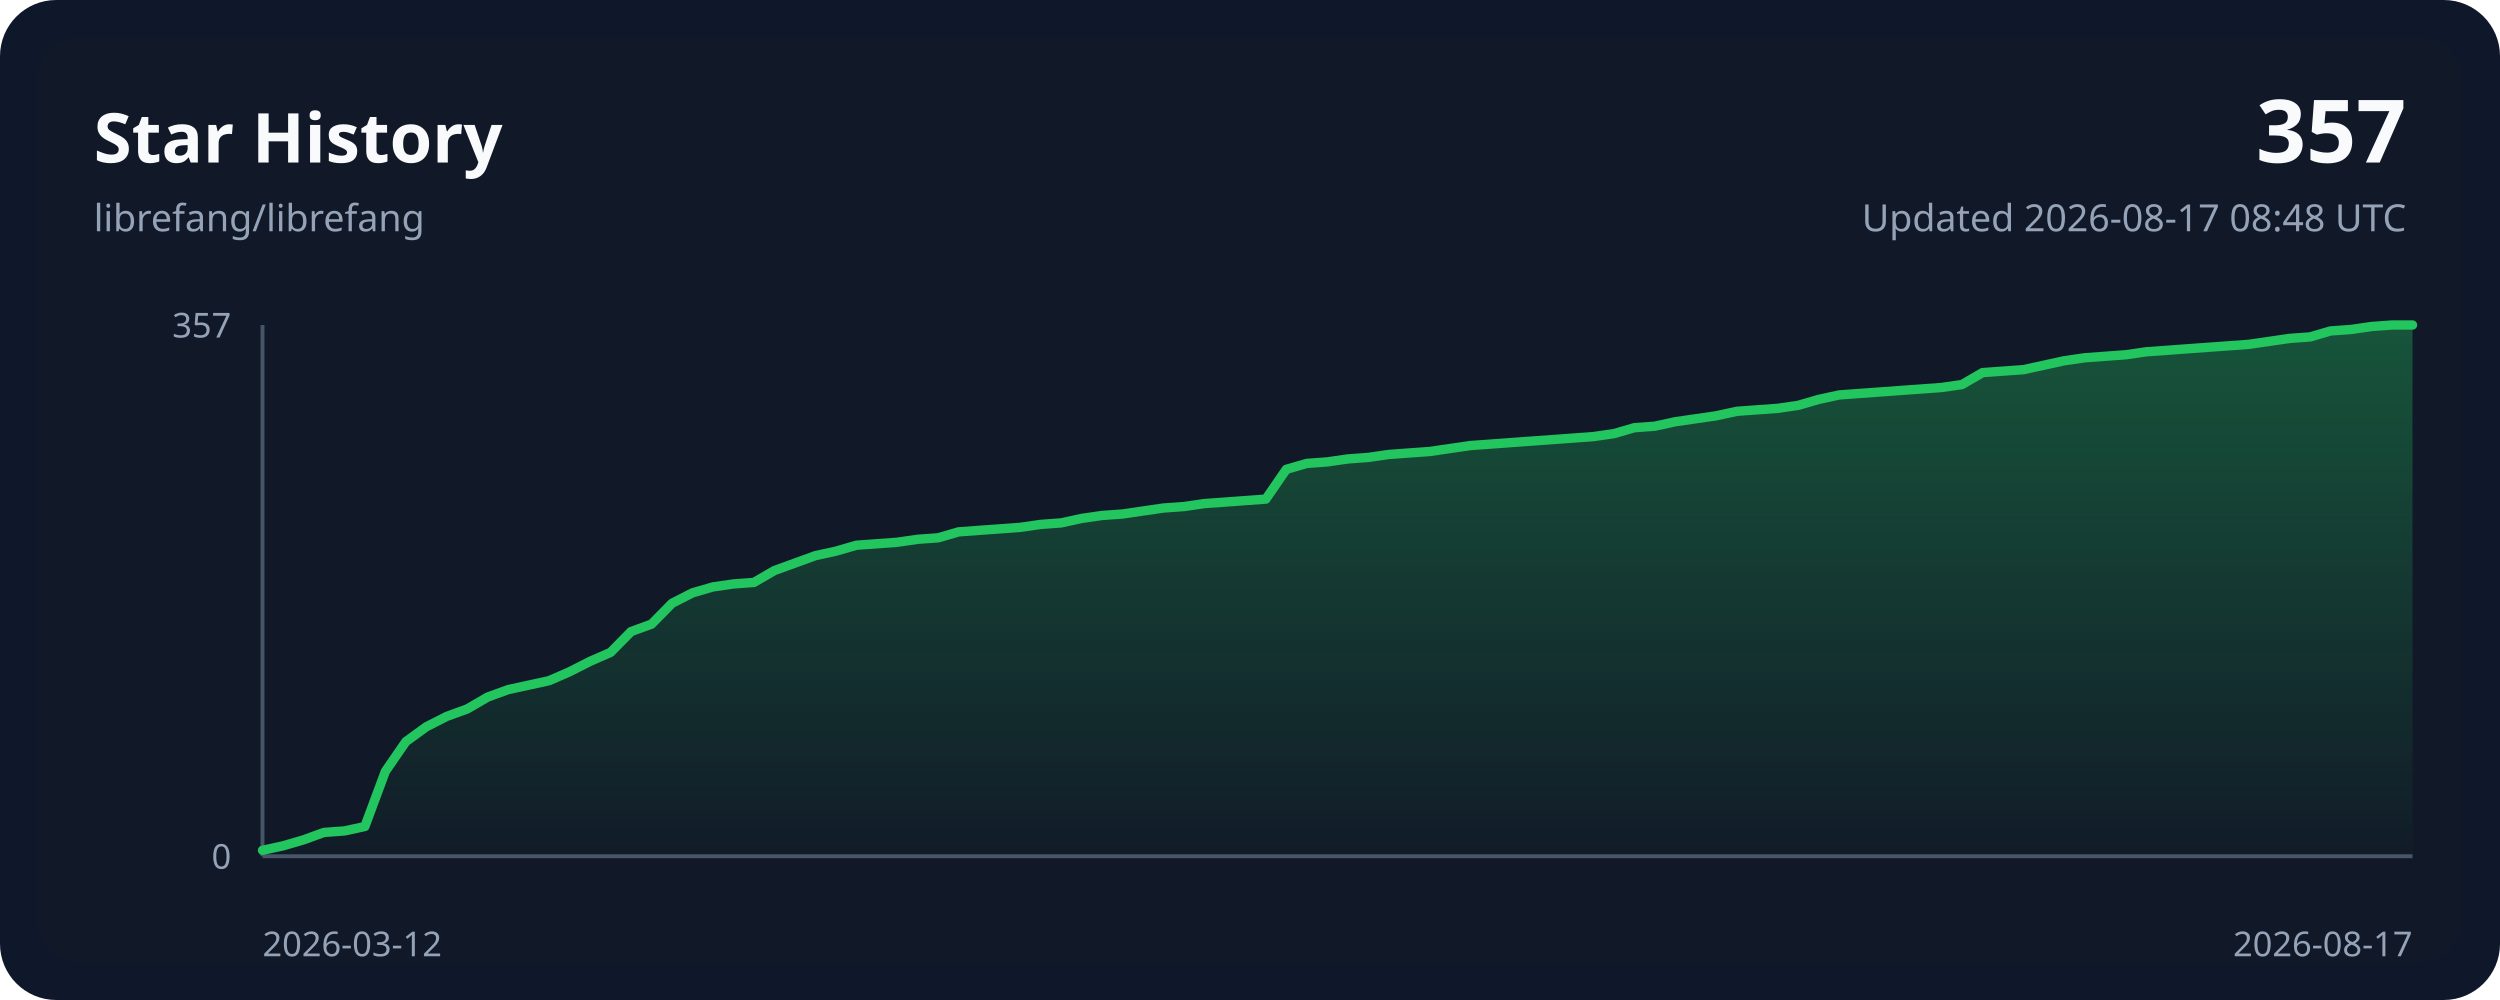
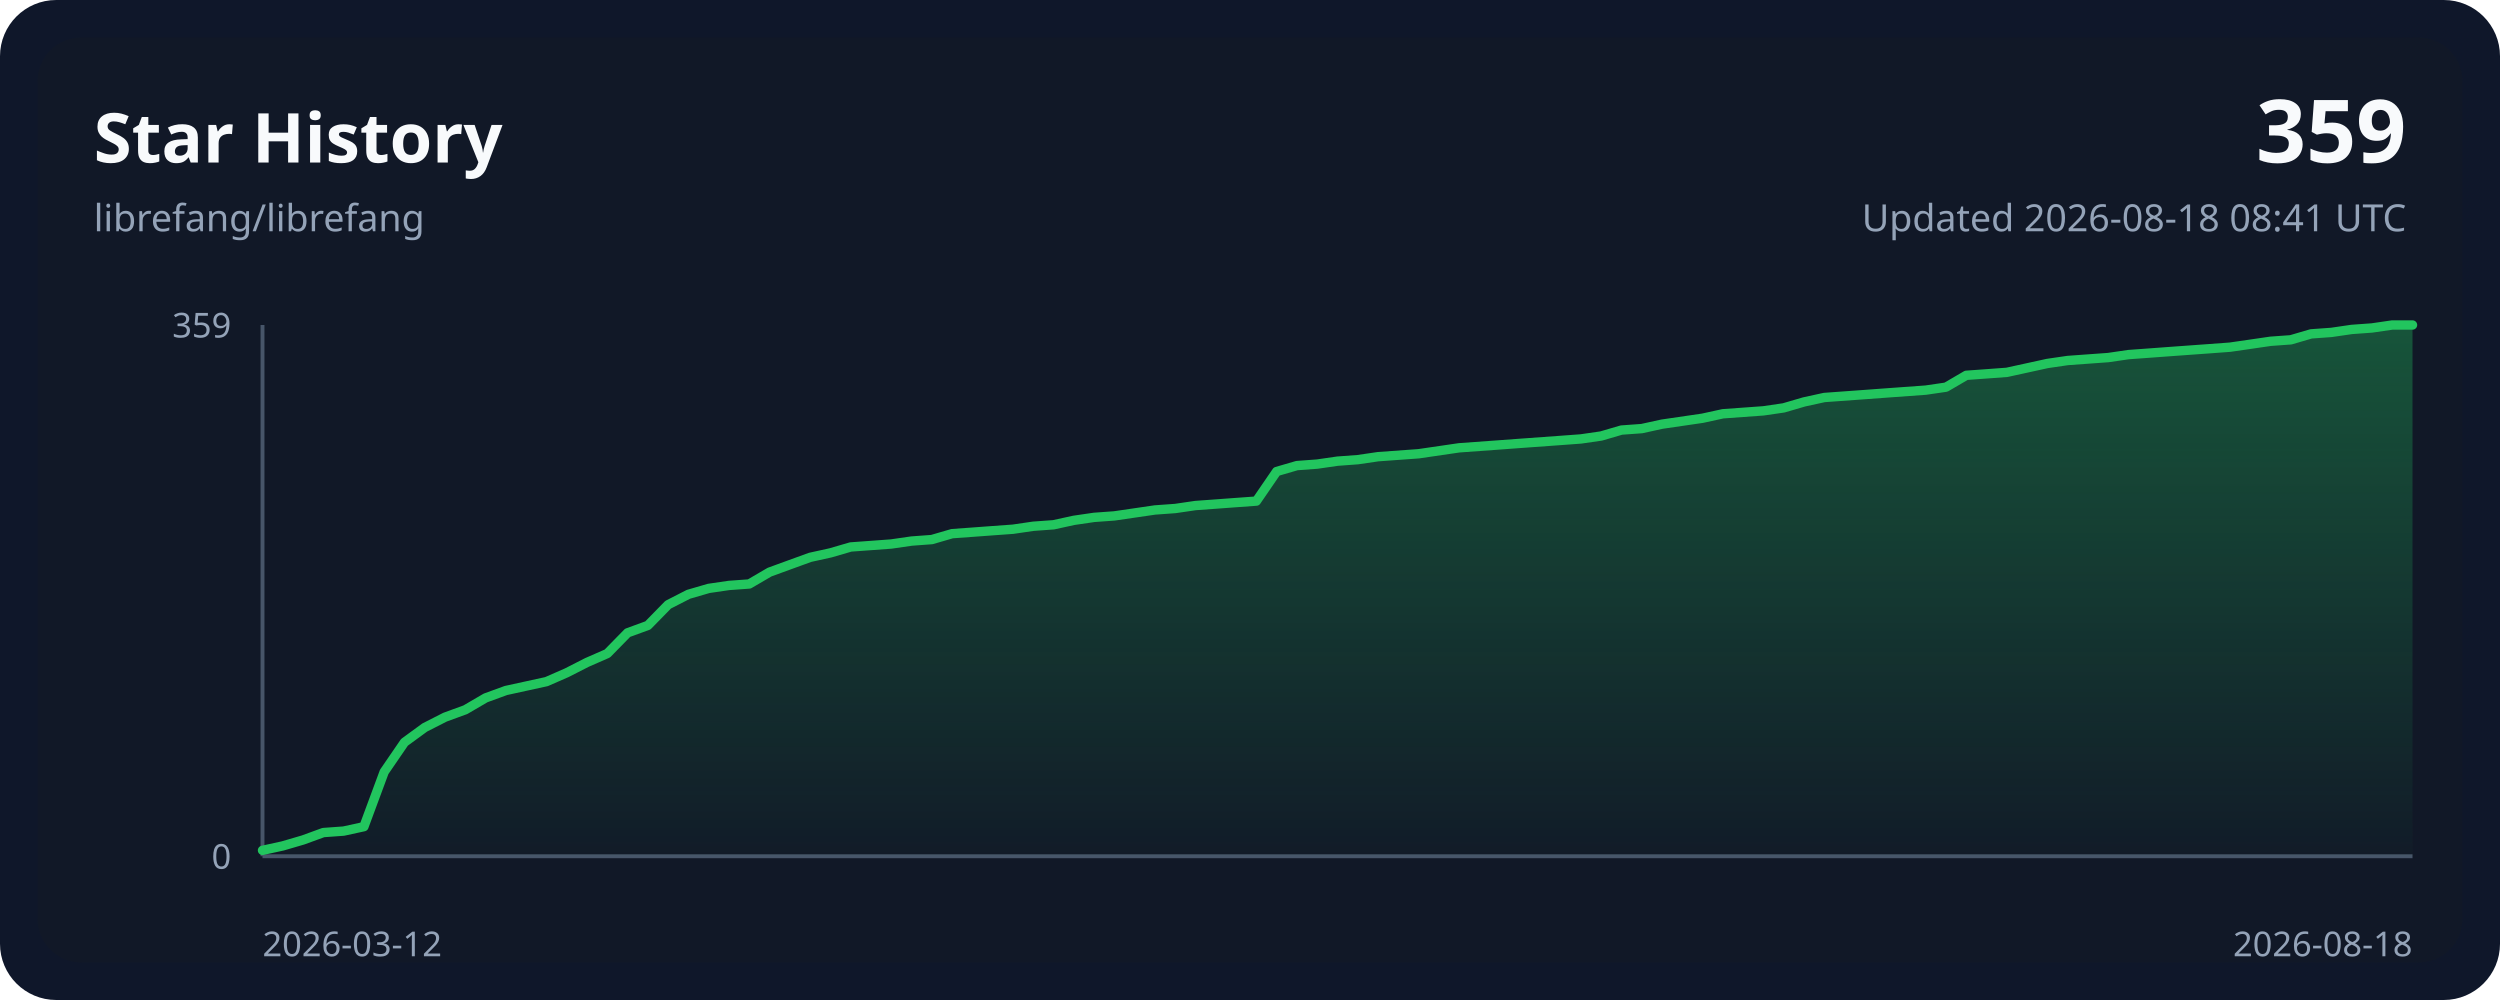
<svg xmlns="http://www.w3.org/2000/svg" width="800" height="320" viewBox="0 0 800 320" role="img">
  <style>
    .bg { fill: #0f172a; }
    .panel { fill: #111827; }
    .grid { stroke: #243244; stroke-width: 1; }
    .axis { stroke: #475569; stroke-width: 1.25; }
    .line { fill: none; stroke: #22c55e; stroke-width: 3; stroke-linecap: round; stroke-linejoin: round; }
    .area { fill: url(#areaGradient); }
    .title { font: 700 22px ui-sans-serif, system-ui, sans-serif; fill: #f8fafc; }
    .subtitle { font: 400 12px ui-sans-serif, system-ui, sans-serif; fill: #94a3b8; }
    .axis-label { font: 400 11px ui-sans-serif, system-ui, sans-serif; fill: #94a3b8; }
    .value { font: 700 28px ui-sans-serif, system-ui, sans-serif; fill: #f8fafc; }
  </style>
  <defs>
    <linearGradient id="areaGradient" x1="0" x2="0" y1="0" y2="1">
      <stop offset="0%" stop-color="#22c55e" stop-opacity="0.35" />
      <stop offset="100%" stop-color="#22c55e" stop-opacity="0.02" />
    </linearGradient>
  </defs>
  <rect width="800" height="320" rx="18" class="bg" />
  <rect x="12" y="12" width="776" height="296" rx="14" class="panel" />
  <text x="30" y="52" class="title">Star History</text>
  <text x="30" y="74" class="subtitle">librefang/librefang</text>
-   <text x="770" y="52" class="value" text-anchor="end">357</text>
-   <text x="770" y="74" class="subtitle" text-anchor="end">Updated 2026-08-17 08:48 UTC</text>
+   <text x="770" y="52" class="value" text-anchor="end">359</text>
+   <text x="770" y="74" class="subtitle" text-anchor="end">Updated 2026-08-18 08:41 UTC</text>
  <line x1="84" y1="274.00" x2="772.00" y2="274.00" class="axis" />
  <line x1="84" y1="104.00" x2="84" y2="274.00" class="axis" />
-   <path d="M 84.00,274.00 L 84.00,272.10 L 90.55,270.67 L 97.10,268.76 L 103.66,266.38 L 110.21,265.90 L 116.76,264.48 L 123.31,246.86 L 129.87,237.33 L 136.42,232.57 L 142.97,229.24 L 149.52,226.86 L 156.08,223.05 L 162.63,220.67 L 169.18,219.24 L 175.73,217.81 L 182.29,214.95 L 188.84,211.62 L 195.39,208.76 L 201.94,202.10 L 208.50,199.71 L 215.05,193.05 L 221.60,189.71 L 228.15,187.81 L 234.70,186.86 L 241.26,186.38 L 247.81,182.57 L 254.36,180.19 L 260.91,177.81 L 267.47,176.38 L 274.02,174.48 L 280.57,174.00 L 287.12,173.52 L 293.68,172.57 L 300.23,172.10 L 306.78,170.19 L 313.33,169.71 L 319.89,169.24 L 326.44,168.76 L 332.99,167.81 L 339.54,167.33 L 346.10,165.90 L 352.65,164.95 L 359.20,164.48 L 365.75,163.52 L 372.30,162.57 L 378.86,162.10 L 385.41,161.14 L 391.96,160.67 L 398.51,160.19 L 405.07,159.71 L 411.62,150.19 L 418.17,148.29 L 424.72,147.81 L 431.28,146.86 L 437.83,146.38 L 444.38,145.43 L 450.93,144.95 L 457.49,144.48 L 464.04,143.52 L 470.59,142.57 L 477.14,142.10 L 483.70,141.62 L 490.25,141.14 L 496.80,140.67 L 503.35,140.19 L 509.90,139.71 L 516.46,138.76 L 523.01,136.86 L 529.56,136.38 L 536.11,134.95 L 542.67,134.00 L 549.22,133.05 L 555.77,131.62 L 562.32,131.14 L 568.88,130.67 L 575.43,129.71 L 581.98,127.81 L 588.53,126.38 L 595.09,125.90 L 601.64,125.43 L 608.19,124.95 L 614.74,124.48 L 621.30,124.00 L 627.85,123.05 L 634.40,119.24 L 640.95,118.76 L 647.50,118.29 L 654.06,116.86 L 660.61,115.43 L 667.16,114.48 L 673.71,114.00 L 680.27,113.52 L 686.82,112.57 L 693.37,112.10 L 699.92,111.62 L 706.48,111.14 L 713.03,110.67 L 719.58,110.19 L 726.13,109.24 L 732.69,108.29 L 739.24,107.81 L 745.79,105.90 L 752.34,105.43 L 758.90,104.48 L 765.45,104.00 L 772.00,104.00 L 772.00,274.00 Z" class="area" />
-   <polyline points="84.00,272.10 90.55,270.67 97.10,268.76 103.66,266.38 110.21,265.90 116.76,264.48 123.31,246.86 129.87,237.33 136.42,232.57 142.97,229.24 149.52,226.86 156.08,223.05 162.63,220.67 169.18,219.24 175.73,217.81 182.29,214.95 188.84,211.62 195.39,208.76 201.94,202.10 208.50,199.71 215.05,193.05 221.60,189.71 228.15,187.81 234.70,186.86 241.26,186.38 247.81,182.57 254.36,180.19 260.91,177.81 267.47,176.38 274.02,174.48 280.57,174.00 287.12,173.52 293.68,172.57 300.23,172.10 306.78,170.19 313.33,169.71 319.89,169.24 326.44,168.76 332.99,167.81 339.54,167.33 346.10,165.90 352.65,164.95 359.20,164.48 365.75,163.52 372.30,162.57 378.86,162.10 385.41,161.14 391.96,160.67 398.51,160.19 405.07,159.71 411.62,150.19 418.17,148.29 424.72,147.81 431.28,146.86 437.83,146.38 444.38,145.43 450.93,144.95 457.49,144.48 464.04,143.52 470.59,142.57 477.14,142.10 483.70,141.62 490.25,141.14 496.80,140.67 503.35,140.19 509.90,139.71 516.46,138.76 523.01,136.86 529.56,136.38 536.11,134.95 542.67,134.00 549.22,133.05 555.77,131.62 562.32,131.14 568.88,130.67 575.43,129.71 581.98,127.81 588.53,126.38 595.09,125.90 601.64,125.43 608.19,124.95 614.74,124.48 621.30,124.00 627.85,123.05 634.40,119.24 640.95,118.76 647.50,118.29 654.06,116.86 660.61,115.43 667.16,114.48 673.71,114.00 680.27,113.52 686.82,112.57 693.37,112.10 699.92,111.62 706.48,111.14 713.03,110.67 719.58,110.19 726.13,109.24 732.69,108.29 739.24,107.81 745.79,105.90 752.34,105.43 758.90,104.48 765.45,104.00 772.00,104.00" class="line" />
+   <path d="M 84.00,274.00 L 84.00,272.11 L 90.49,270.69 L 96.98,268.79 L 103.47,266.42 L 109.96,265.95 L 116.45,264.53 L 122.94,247.01 L 129.43,237.54 L 135.92,232.80 L 142.42,229.49 L 148.91,227.12 L 155.40,223.33 L 161.89,220.96 L 168.38,219.54 L 174.87,218.12 L 181.36,215.28 L 187.85,211.97 L 194.34,209.13 L 200.83,202.50 L 207.32,200.13 L 213.81,193.50 L 220.30,190.18 L 226.79,188.29 L 233.28,187.34 L 239.77,186.87 L 246.26,183.08 L 252.75,180.71 L 259.25,178.35 L 265.74,176.92 L 272.23,175.03 L 278.72,174.56 L 285.21,174.08 L 291.70,173.14 L 298.19,172.66 L 304.68,170.77 L 311.17,170.30 L 317.66,169.82 L 324.15,169.35 L 330.64,168.40 L 337.13,167.93 L 343.62,166.51 L 350.11,165.56 L 356.60,165.09 L 363.09,164.14 L 369.58,163.19 L 376.08,162.72 L 382.57,161.77 L 389.06,161.30 L 395.55,160.82 L 402.04,160.35 L 408.53,150.88 L 415.02,148.99 L 421.51,148.51 L 428.00,147.57 L 434.49,147.09 L 440.98,146.14 L 447.47,145.67 L 453.96,145.20 L 460.45,144.25 L 466.94,143.30 L 473.43,142.83 L 479.92,142.36 L 486.42,141.88 L 492.91,141.41 L 499.40,140.94 L 505.89,140.46 L 512.38,139.52 L 518.87,137.62 L 525.36,137.15 L 531.85,135.73 L 538.34,134.78 L 544.83,133.83 L 551.32,132.41 L 557.81,131.94 L 564.30,131.47 L 570.79,130.52 L 577.28,128.62 L 583.77,127.20 L 590.26,126.73 L 596.75,126.26 L 603.25,125.78 L 609.74,125.31 L 616.23,124.84 L 622.72,123.89 L 629.21,120.10 L 635.70,119.63 L 642.19,119.15 L 648.68,117.73 L 655.17,116.31 L 661.66,115.36 L 668.15,114.89 L 674.64,114.42 L 681.13,113.47 L 687.62,113.00 L 694.11,112.52 L 700.60,112.05 L 707.09,111.58 L 713.58,111.10 L 720.08,110.16 L 726.57,109.21 L 733.06,108.74 L 739.55,106.84 L 746.04,106.37 L 752.53,105.42 L 759.02,104.95 L 765.51,104.00 L 772.00,104.00 L 772.00,274.00 Z" class="area" />
+   <polyline points="84.00,272.11 90.49,270.69 96.98,268.79 103.47,266.42 109.96,265.95 116.45,264.53 122.94,247.01 129.43,237.54 135.92,232.80 142.42,229.49 148.91,227.12 155.40,223.33 161.89,220.96 168.38,219.54 174.87,218.12 181.36,215.28 187.85,211.97 194.34,209.13 200.83,202.50 207.32,200.13 213.81,193.50 220.30,190.18 226.79,188.29 233.28,187.34 239.77,186.87 246.26,183.08 252.75,180.71 259.25,178.35 265.74,176.92 272.23,175.03 278.72,174.56 285.21,174.08 291.70,173.14 298.19,172.66 304.68,170.77 311.17,170.30 317.66,169.82 324.15,169.35 330.64,168.40 337.13,167.93 343.62,166.51 350.11,165.56 356.60,165.09 363.09,164.14 369.58,163.19 376.08,162.72 382.57,161.77 389.06,161.30 395.55,160.82 402.04,160.35 408.53,150.88 415.02,148.99 421.51,148.51 428.00,147.57 434.49,147.09 440.98,146.14 447.47,145.67 453.96,145.20 460.45,144.25 466.94,143.30 473.43,142.83 479.92,142.36 486.42,141.88 492.91,141.41 499.40,140.94 505.89,140.46 512.38,139.52 518.87,137.62 525.36,137.15 531.85,135.73 538.34,134.78 544.83,133.83 551.32,132.41 557.81,131.94 564.30,131.47 570.79,130.52 577.28,128.62 583.77,127.20 590.26,126.73 596.75,126.26 603.25,125.78 609.74,125.31 616.23,124.84 622.72,123.89 629.21,120.10 635.70,119.63 642.19,119.15 648.68,117.73 655.17,116.31 661.66,115.36 668.15,114.89 674.64,114.42 681.13,113.47 687.62,113.00 694.11,112.52 700.60,112.05 707.09,111.58 713.58,111.10 720.08,110.16 726.57,109.21 733.06,108.74 739.55,106.84 746.04,106.37 752.53,105.42 759.02,104.95 765.51,104.00 772.00,104.00" class="line" />
  <text x="84" y="306" class="axis-label" text-anchor="start">2026-03-12</text>
-   <text x="772.00" y="306" class="axis-label" text-anchor="end">2026-08-17</text>
-   <text x="74" y="108.00" class="axis-label" text-anchor="end">357</text>
+   <text x="772.00" y="306" class="axis-label" text-anchor="end">2026-08-18</text>
+   <text x="74" y="108.00" class="axis-label" text-anchor="end">359</text>
  <text x="74" y="278.00" class="axis-label" text-anchor="end">0</text>
</svg>
